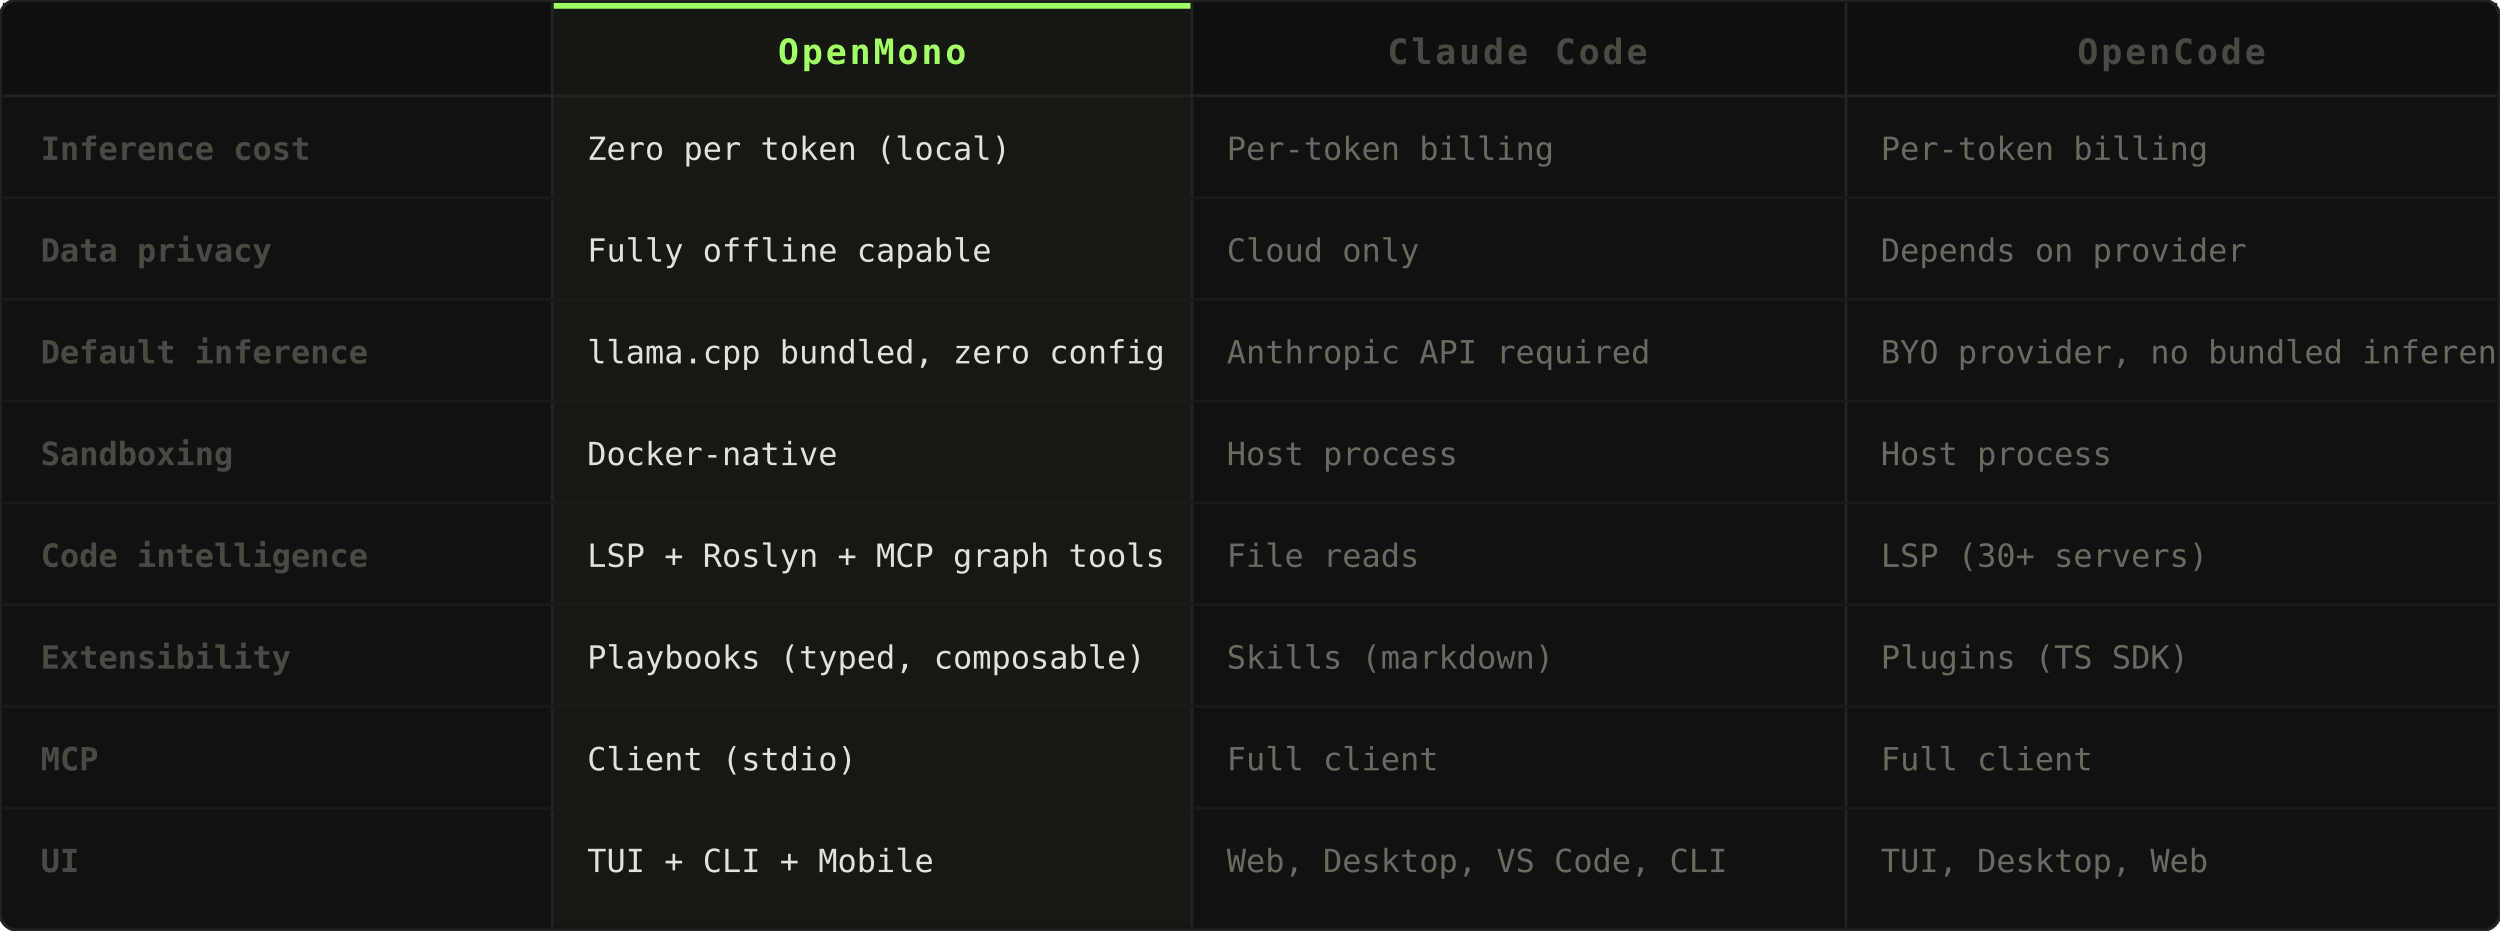
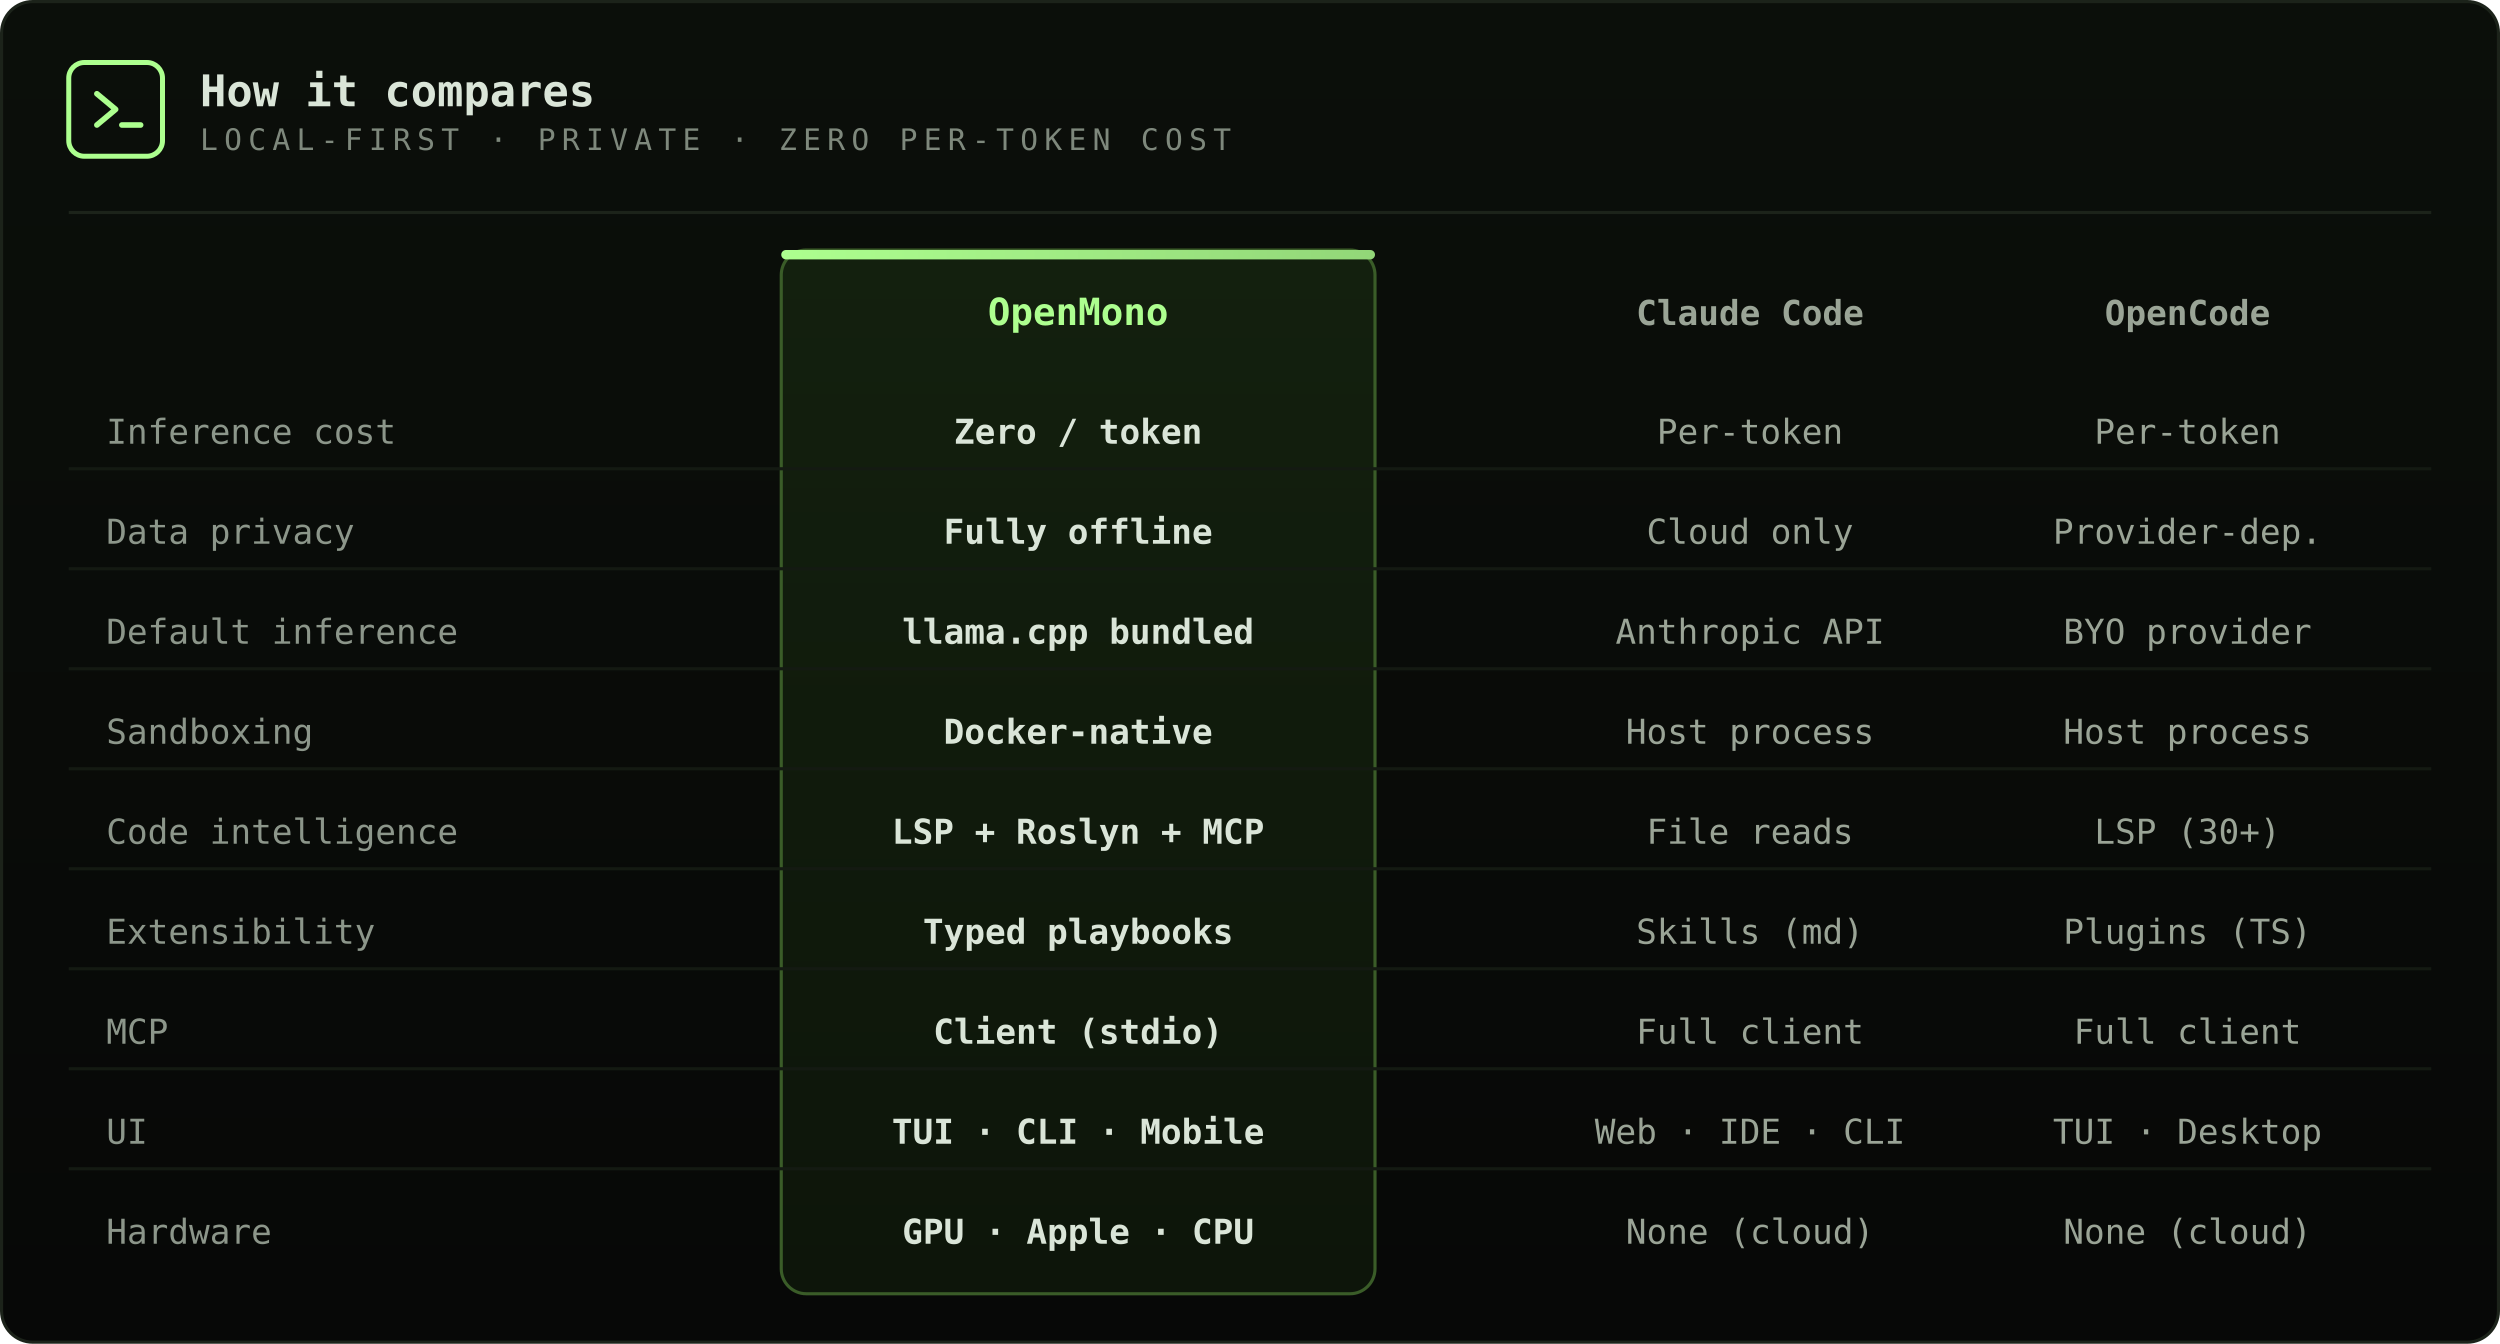
- <svg xmlns="http://www.w3.org/2000/svg" width="860" height="320" viewBox="0 0 860 320">
+ <svg xmlns="http://www.w3.org/2000/svg" width="800" height="430" viewBox="0 0 800 430" role="img" aria-label="How OpenMono compares">
  <defs>
    <style>
-       text { font-family: 'JetBrains Mono', 'Cascadia Code', 'Fira Code', monospace; }
+       .mono { font-family: 'JetBrains Mono','Cascadia Code','Fira Code',ui-monospace,monospace; }
+       .row-label { font-size: 11px; fill: #8C968A; }
+       .own { font-size: 11px; fill: #DAE5D8; }
+       .other { font-size: 11px; fill: #9AA496; }
    </style>
+     <linearGradient id="bg" x1="0" y1="0" x2="0" y2="1">
+       <stop offset="0" stop-color="#0B0F0A" />
+       <stop offset="1" stop-color="#070807" />
+     </linearGradient>
+     <linearGradient id="ownCard" x1="0" y1="0" x2="0" y2="1">
+       <stop offset="0" stop-color="#13200E" />
+       <stop offset="1" stop-color="#0D150A" />
+     </linearGradient>
+     <linearGradient id="accent" x1="0" y1="0" x2="1" y2="0">
+       <stop offset="0" stop-color="#ADFF8F" />
+       <stop offset="1" stop-color="#92D678" />
+     </linearGradient>
  </defs>
-   <rect width="860" height="320" rx="6" fill="#111111" stroke="#232323" stroke-width="1" />
-   <rect x="1" y="1" width="858" height="32" rx="5" fill="#0F0F0F" />
-   <rect x="1" y="1" width="858" height="32" fill="#0F0F0F" />
-   <rect x="190" y="1" width="220" height="318" rx="0" fill="#A3FF6608" />
-   <rect x="190" y="1" width="220" height="2" fill="#A3FF66" />
-   <line x1="1" y1="33" x2="859" y2="33" stroke="#232323" stroke-width="1" />
-   <line x1="190" y1="1" x2="190" y2="319" stroke="#232323" stroke-width="1" />
-   <line x1="410" y1="1" x2="410" y2="319" stroke="#232323" stroke-width="1" />
-   <line x1="635" y1="1" x2="635" y2="319" stroke="#232323" stroke-width="1" />
-   <text x="300" y="22" font-size="12" font-weight="700" fill="#A3FF66" text-anchor="middle" letter-spacing="1">OpenMono</text>
-   <text x="522" y="22" font-size="12" font-weight="700" fill="#4A4A44" text-anchor="middle" letter-spacing="1">Claude Code</text>
-   <text x="747" y="22" font-size="12" font-weight="700" fill="#4A4A44" text-anchor="middle" letter-spacing="1">OpenCode</text>
-   <line x1="1" y1="68" x2="859" y2="68" stroke="#1A1A1A" stroke-width="1" />
-   <text x="14" y="55" font-size="11" font-weight="600" fill="#4A4A44">Inference cost</text>
-   <text x="202" y="55" font-size="11" font-weight="500" fill="#E2E2DA">Zero per token (local)</text>
-   <text x="422" y="55" font-size="11" fill="#6A6A62">Per-token billing</text>
-   <text x="647" y="55" font-size="11" fill="#6A6A62">Per-token billing</text>
-   <line x1="1" y1="103" x2="859" y2="103" stroke="#1A1A1A" stroke-width="1" />
-   <text x="14" y="90" font-size="11" font-weight="600" fill="#4A4A44">Data privacy</text>
-   <text x="202" y="90" font-size="11" font-weight="500" fill="#E2E2DA">Fully offline capable</text>
-   <text x="422" y="90" font-size="11" fill="#6A6A62">Cloud only</text>
-   <text x="647" y="90" font-size="11" fill="#6A6A62">Depends on provider</text>
-   <line x1="1" y1="138" x2="859" y2="138" stroke="#1A1A1A" stroke-width="1" />
-   <text x="14" y="125" font-size="11" font-weight="600" fill="#4A4A44">Default inference</text>
-   <text x="202" y="125" font-size="11" font-weight="500" fill="#E2E2DA">llama.cpp bundled, zero config</text>
-   <text x="422" y="125" font-size="11" fill="#6A6A62">Anthropic API required</text>
-   <text x="647" y="125" font-size="11" fill="#6A6A62">BYO provider, no bundled inference</text>
-   <line x1="1" y1="173" x2="859" y2="173" stroke="#1A1A1A" stroke-width="1" />
-   <text x="14" y="160" font-size="11" font-weight="600" fill="#4A4A44">Sandboxing</text>
-   <text x="202" y="160" font-size="11" font-weight="500" fill="#E2E2DA">Docker-native</text>
-   <text x="422" y="160" font-size="11" fill="#6A6A62">Host process</text>
-   <text x="647" y="160" font-size="11" fill="#6A6A62">Host process</text>
-   <line x1="1" y1="208" x2="859" y2="208" stroke="#1A1A1A" stroke-width="1" />
-   <text x="14" y="195" font-size="11" font-weight="600" fill="#4A4A44">Code intelligence</text>
-   <text x="202" y="195" font-size="11" font-weight="500" fill="#E2E2DA">LSP + Roslyn + MCP graph tools</text>
-   <text x="422" y="195" font-size="11" fill="#6A6A62">File reads</text>
-   <text x="647" y="195" font-size="11" fill="#6A6A62">LSP (30+ servers)</text>
-   <line x1="1" y1="243" x2="859" y2="243" stroke="#1A1A1A" stroke-width="1" />
-   <text x="14" y="230" font-size="11" font-weight="600" fill="#4A4A44">Extensibility</text>
-   <text x="202" y="230" font-size="11" font-weight="500" fill="#E2E2DA">Playbooks (typed, composable)</text>
-   <text x="422" y="230" font-size="11" fill="#6A6A62">Skills (markdown)</text>
-   <text x="647" y="230" font-size="11" fill="#6A6A62">Plugins (TS SDK)</text>
-   <line x1="1" y1="278" x2="859" y2="278" stroke="#1A1A1A" stroke-width="1" />
-   <text x="14" y="265" font-size="11" font-weight="600" fill="#4A4A44">MCP</text>
-   <text x="202" y="265" font-size="11" font-weight="500" fill="#E2E2DA">Client (stdio)</text>
-   <text x="422" y="265" font-size="11" fill="#6A6A62">Full client</text>
-   <text x="647" y="265" font-size="11" fill="#6A6A62">Full client</text>
-   <text x="14" y="300" font-size="11" font-weight="600" fill="#4A4A44">UI</text>
-   <text x="202" y="300" font-size="11" font-weight="500" fill="#E2E2DA">TUI + CLI + Mobile</text>
-   <text x="422" y="300" font-size="11" fill="#6A6A62">Web, Desktop, VS Code, CLI</text>
-   <text x="647" y="300" font-size="11" fill="#6A6A62">TUI, Desktop, Web</text>
-   <rect width="860" height="320" rx="6" fill="none" stroke="#232323" stroke-width="1" />
+   <rect x="0.5" y="0.5" width="799" height="429" rx="10" fill="url(#bg)" stroke="#1C231A" stroke-width="1" />
+   <rect x="22" y="20" width="30" height="30" rx="5" fill="none" stroke="#ADFF8F" stroke-width="1.6" />
+   <path d="M31 30 l6 5 -6 5" fill="none" stroke="#ADFF8F" stroke-width="1.8" stroke-linecap="round" stroke-linejoin="round" />
+   <line x1="39" y1="40" x2="45" y2="40" stroke="#ADFF8F" stroke-width="1.8" stroke-linecap="round" />
+   <text x="64" y="34" class="mono" font-size="14" font-weight="700" fill="#DAE5D8">How it compares</text>
+   <text x="64" y="48" class="mono" font-size="9.5" fill="#7E887C" letter-spacing="2">LOCAL-FIRST · PRIVATE · ZERO PER-TOKEN COST</text>
+   <line x1="22" y1="68" x2="778" y2="68" stroke="#1C231A" stroke-width="1" />
+   <rect x="250" y="80" width="190" height="334" rx="8" fill="url(#ownCard)" stroke="#3A5C28" stroke-width="1" />
+   <rect x="250" y="80" width="190" height="3" rx="1.5" fill="url(#accent)" />
+   <text x="345" y="104" class="mono" font-size="12" font-weight="700" fill="#ADFF8F" text-anchor="middle">OpenMono</text>
+   <text x="560" y="104" class="mono" font-size="11" font-weight="600" fill="#9AA496" text-anchor="middle">Claude Code</text>
+   <text x="700" y="104" class="mono" font-size="11" font-weight="600" fill="#9AA496" text-anchor="middle">OpenCode</text>
+   <g class="mono">
+     <line x1="22" y1="150" x2="778" y2="150" stroke="#141A12" stroke-width="1" />
+     <text x="34" y="142" class="row-label">Inference cost</text>
+     <text x="345" y="142" class="own" font-weight="600" text-anchor="middle">Zero / token</text>
+     <text x="560" y="142" class="other" text-anchor="middle">Per-token</text>
+     <text x="700" y="142" class="other" text-anchor="middle">Per-token</text>
+     <line x1="22" y1="182" x2="778" y2="182" stroke="#141A12" stroke-width="1" />
+     <text x="34" y="174" class="row-label">Data privacy</text>
+     <text x="345" y="174" class="own" font-weight="600" text-anchor="middle">Fully offline</text>
+     <text x="560" y="174" class="other" text-anchor="middle">Cloud only</text>
+     <text x="700" y="174" class="other" text-anchor="middle">Provider-dep.</text>
+     <line x1="22" y1="214" x2="778" y2="214" stroke="#141A12" stroke-width="1" />
+     <text x="34" y="206" class="row-label">Default inference</text>
+     <text x="345" y="206" class="own" font-weight="600" text-anchor="middle">llama.cpp bundled</text>
+     <text x="560" y="206" class="other" text-anchor="middle">Anthropic API</text>
+     <text x="700" y="206" class="other" text-anchor="middle">BYO provider</text>
+     <line x1="22" y1="246" x2="778" y2="246" stroke="#141A12" stroke-width="1" />
+     <text x="34" y="238" class="row-label">Sandboxing</text>
+     <text x="345" y="238" class="own" font-weight="600" text-anchor="middle">Docker-native</text>
+     <text x="560" y="238" class="other" text-anchor="middle">Host process</text>
+     <text x="700" y="238" class="other" text-anchor="middle">Host process</text>
+     <line x1="22" y1="278" x2="778" y2="278" stroke="#141A12" stroke-width="1" />
+     <text x="34" y="270" class="row-label">Code intelligence</text>
+     <text x="345" y="270" class="own" font-weight="600" text-anchor="middle">LSP + Roslyn + MCP</text>
+     <text x="560" y="270" class="other" text-anchor="middle">File reads</text>
+     <text x="700" y="270" class="other" text-anchor="middle">LSP (30+)</text>
+     <line x1="22" y1="310" x2="778" y2="310" stroke="#141A12" stroke-width="1" />
+     <text x="34" y="302" class="row-label">Extensibility</text>
+     <text x="345" y="302" class="own" font-weight="600" text-anchor="middle">Typed playbooks</text>
+     <text x="560" y="302" class="other" text-anchor="middle">Skills (md)</text>
+     <text x="700" y="302" class="other" text-anchor="middle">Plugins (TS)</text>
+     <line x1="22" y1="342" x2="778" y2="342" stroke="#141A12" stroke-width="1" />
+     <text x="34" y="334" class="row-label">MCP</text>
+     <text x="345" y="334" class="own" font-weight="600" text-anchor="middle">Client (stdio)</text>
+     <text x="560" y="334" class="other" text-anchor="middle">Full client</text>
+     <text x="700" y="334" class="other" text-anchor="middle">Full client</text>
+     <line x1="22" y1="374" x2="778" y2="374" stroke="#141A12" stroke-width="1" />
+     <text x="34" y="366" class="row-label">UI</text>
+     <text x="345" y="366" class="own" font-weight="600" text-anchor="middle">TUI · CLI · Mobile</text>
+     <text x="560" y="366" class="other" text-anchor="middle">Web · IDE · CLI</text>
+     <text x="700" y="366" class="other" text-anchor="middle">TUI · Desktop</text>
+     <text x="34" y="398" class="row-label">Hardware</text>
+     <text x="345" y="398" class="own" font-weight="600" text-anchor="middle">GPU · Apple · CPU</text>
+     <text x="560" y="398" class="other" text-anchor="middle">None (cloud)</text>
+     <text x="700" y="398" class="other" text-anchor="middle">None (cloud)</text>
+   </g>
</svg>
